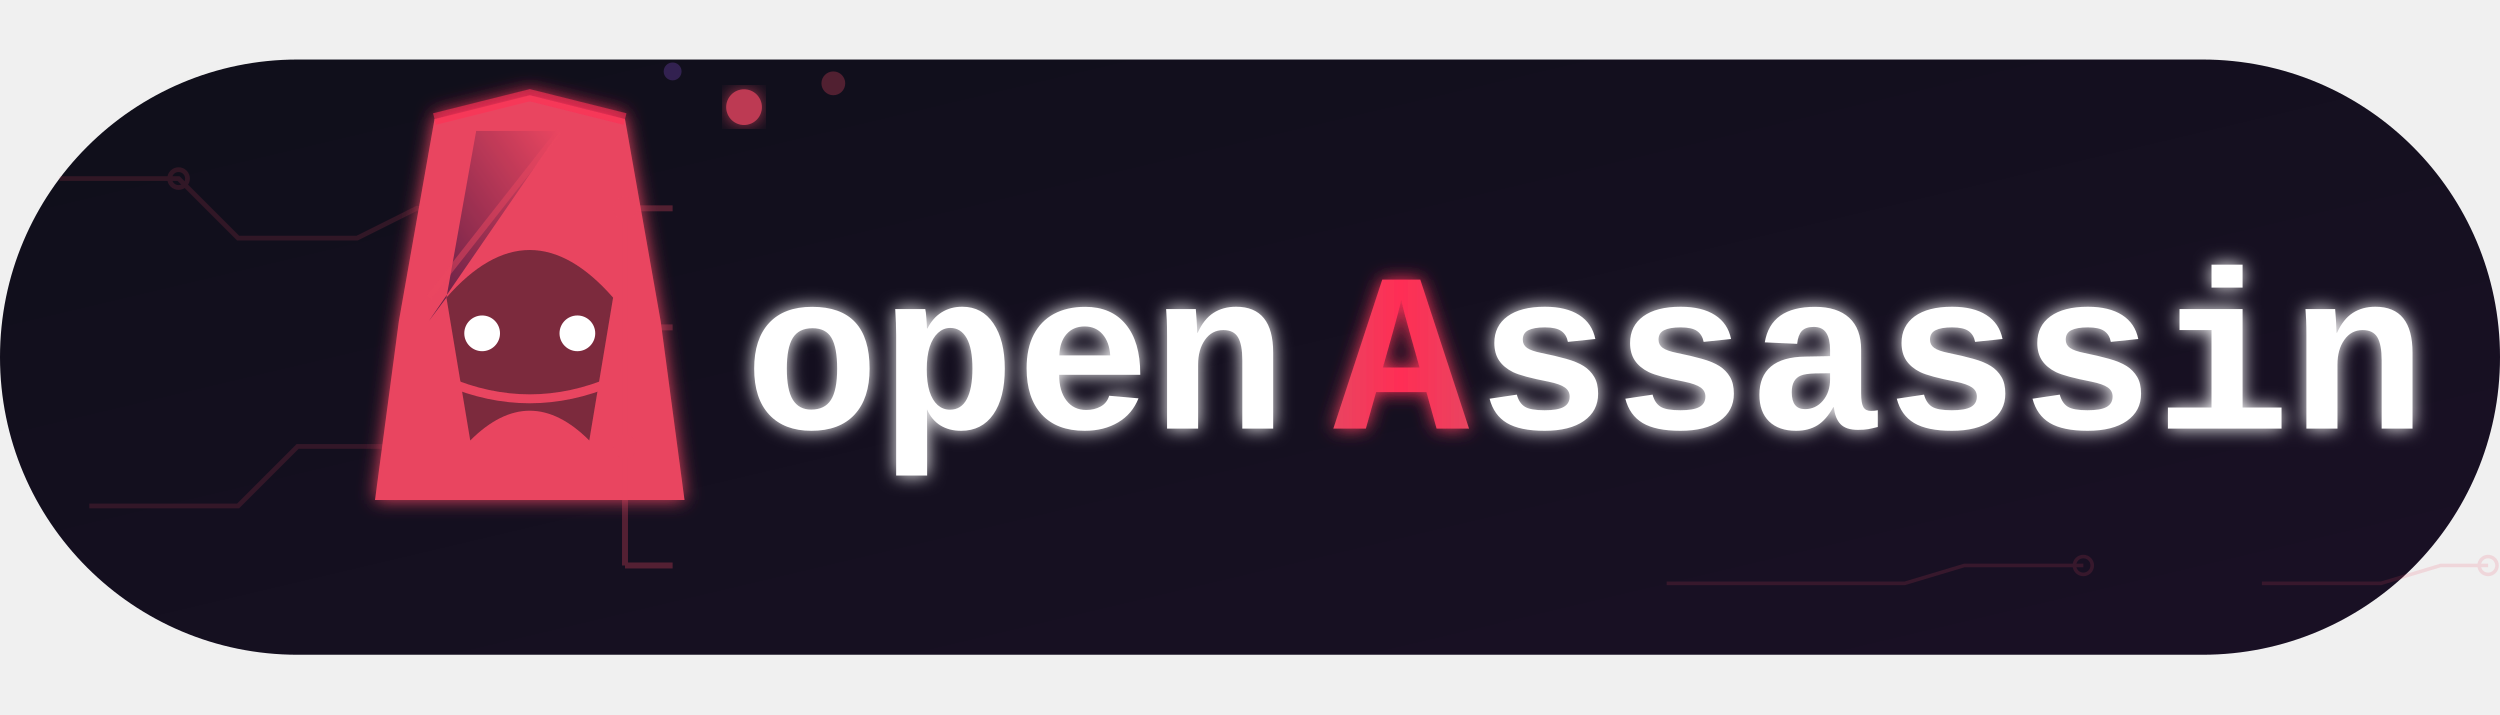
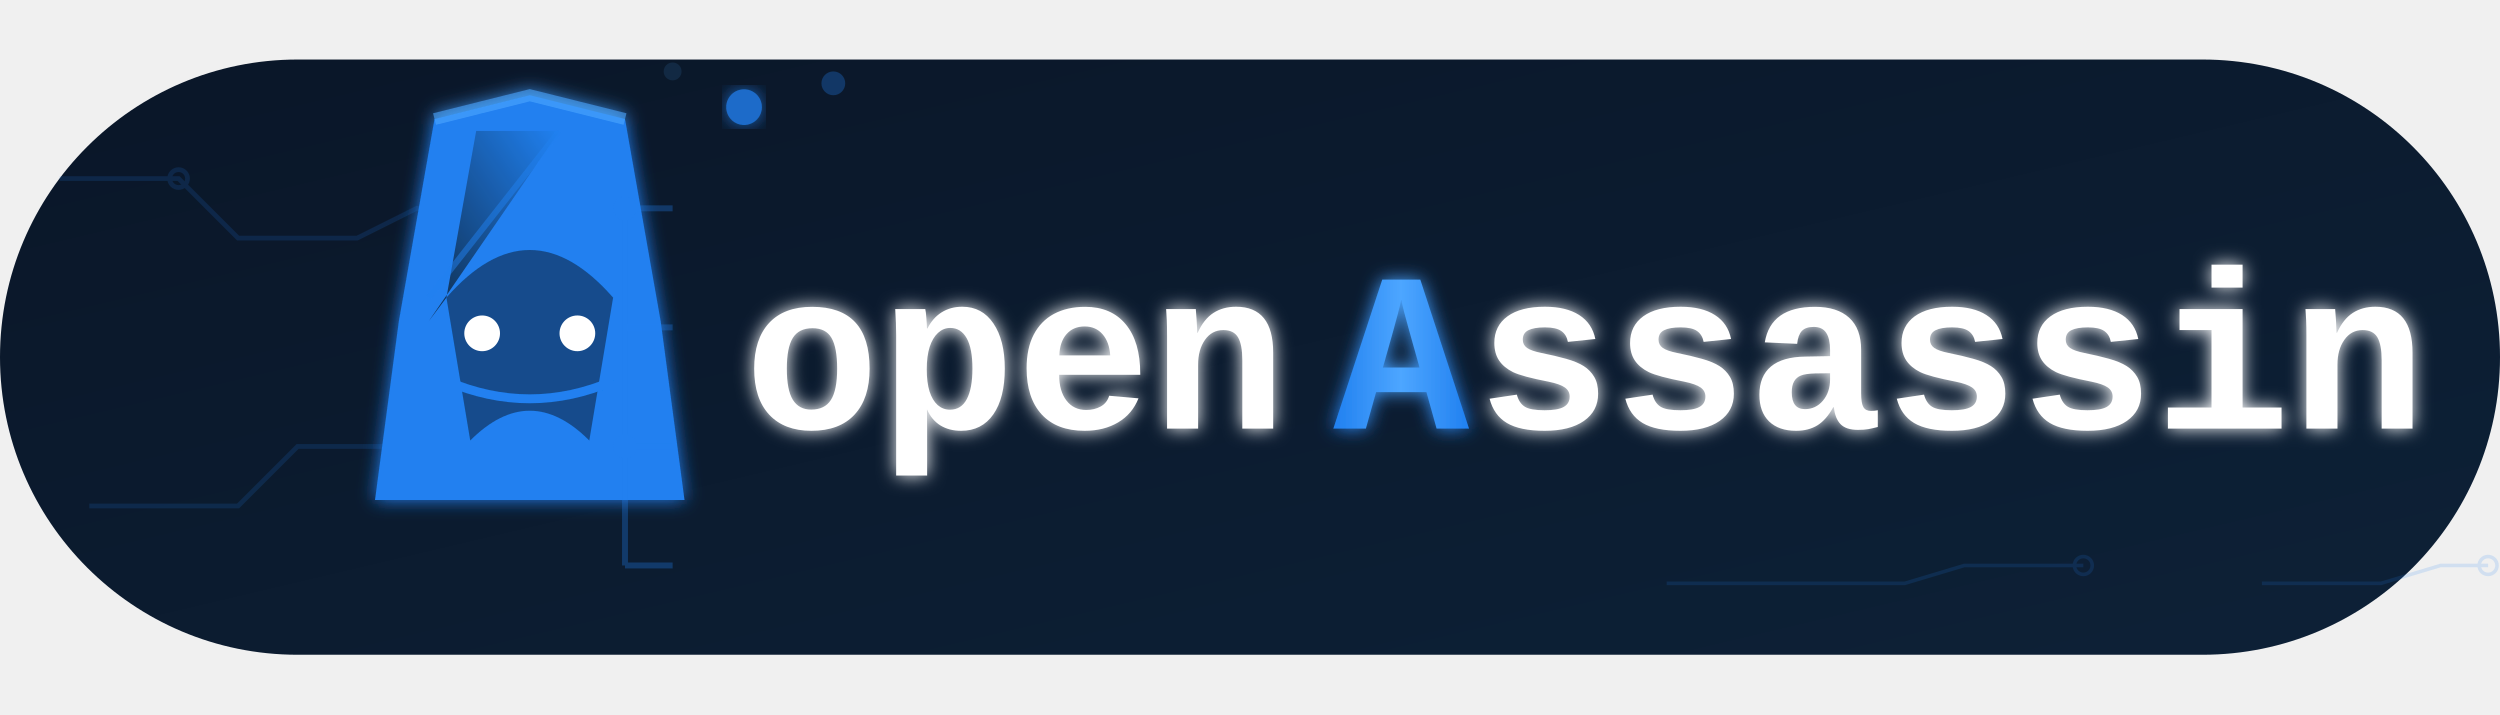
<svg xmlns="http://www.w3.org/2000/svg" viewBox="0 0 420 120" width="420" height="120">
  <defs>
    <linearGradient id="bg" x1="0" y1="0" x2="1" y2="1">
-       <stop offset="0%" stop-color="#0f0f1a" />
-       <stop offset="100%" stop-color="#1a1025" />
+       <stop offset="0%" stop-color="#0a1628" />
+       <stop offset="100%" stop-color="#0d2137" />
    </linearGradient>
    <linearGradient id="redGrad" x1="0" y1="0" x2="1" y2="0">
-       <stop offset="0%" stop-color="#e94560" />
-       <stop offset="50%" stop-color="#ff2d55" />
-       <stop offset="100%" stop-color="#e94560" />
+       <stop offset="0%" stop-color="#2080f0" />
+       <stop offset="50%" stop-color="#4da6ff" />
+       <stop offset="100%" stop-color="#2080f0" />
    </linearGradient>
    <linearGradient id="bladeGrad" x1="0" y1="1" x2="1" y2="0">
-       <stop offset="0%" stop-color="#4a1942" />
-       <stop offset="100%" stop-color="#e94560" />
+       <stop offset="0%" stop-color="#0d2137" />
+       <stop offset="100%" stop-color="#2080f0" />
    </linearGradient>
    <filter id="glow">
      <feGaussianBlur stdDeviation="1.5" result="blur" />
      <feMerge>
        <feMergeNode in="blur" />
        <feMergeNode in="SourceGraphic" />
      </feMerge>
    </filter>
  </defs>
  <rect x="0" y="10" width="420" height="100" rx="50" fill="url(#bg)" />
-   <g stroke="#e94560" stroke-width="0.8" opacity="0.15" fill="none">
+   <g stroke="#2080f0" stroke-width="0.8" opacity="0.15" fill="none">
    <path d="M10,30 L30,30 L40,40 L60,40 L70,35 L90,35" />
    <path d="M15,85 L40,85 L50,75 L70,75 L80,80 L100,80" />
    <circle cx="90" cy="35" r="2" />
    <circle cx="100" cy="80" r="2" />
    <circle cx="30" cy="30" r="1.5" />
    <circle cx="70" cy="75" r="1.5" />
  </g>
  <g transform="translate(45, 16)" filter="url(#glow)">
-     <path d="M28,4 L44,0 L60,4 L66,38 L70,68 L18,68 L22,38 Z" fill="#e94560" />
-     <path d="M30,34 Q44,18 58,34 L54,58 Q44,48 34,58 Z" fill="#0f0f1a" opacity="0.5" />
+     <path d="M28,4 L44,0 L60,4 L66,38 L70,68 L18,68 L22,38 Z" fill="#2080f0" />
+     <path d="M30,34 Q44,18 58,34 L54,58 Q44,48 34,58 Z" fill="#0a1628" opacity="0.5" />
    <circle cx="36" cy="40" r="3" fill="#fff" />
    <circle cx="52" cy="40" r="3" fill="#fff" />
-     <path d="M30,48 Q44,54 58,48" stroke="#e94560" stroke-width="1.5" fill="none" />
-     <path d="M28,4 L44,0 L60,4" stroke="#ff2d55" stroke-width="2" fill="none" opacity="0.6" />
+     <path d="M30,48 Q44,54 58,48" stroke="#2080f0" stroke-width="1.5" fill="none" />
+     <path d="M28,4 L44,0 L60,4" stroke="#4da6ff" stroke-width="2" fill="none" opacity="0.6" />
  </g>
  <g transform="translate(72, 52)" opacity="0.9">
    <path d="M0,2 L22,-30 L8,-30 L3,-2 Z" fill="url(#bladeGrad)" />
-     <path d="M0,-2 L22,-30" stroke="#e94560" stroke-width="1" fill="none" opacity="0.5" />
+     <path d="M0,-2 L22,-30" stroke="#2080f0" stroke-width="1" fill="none" opacity="0.5" />
  </g>
  <g transform="translate(105, 20)" opacity="0.3">
-     <line x1="0" y1="15" x2="0" y2="75" stroke="#e94560" stroke-width="1" />
-     <line x1="0" y1="15" x2="8" y2="15" stroke="#e94560" stroke-width="1" />
-     <line x1="0" y1="35" x2="8" y2="35" stroke="#e94560" stroke-width="1" />
-     <line x1="0" y1="55" x2="8" y2="55" stroke="#e94560" stroke-width="1" />
-     <line x1="0" y1="75" x2="8" y2="75" stroke="#e94560" stroke-width="1" />
-     <circle cx="0" cy="15" r="2" fill="#e94560" />
-     <circle cx="0" cy="55" r="2" fill="#e94560" />
+     <line x1="0" y1="15" x2="0" y2="75" stroke="#2080f0" stroke-width="1" />
+     <line x1="0" y1="15" x2="8" y2="15" stroke="#2080f0" stroke-width="1" />
+     <line x1="0" y1="35" x2="8" y2="35" stroke="#2080f0" stroke-width="1" />
+     <line x1="0" y1="55" x2="8" y2="55" stroke="#2080f0" stroke-width="1" />
+     <line x1="0" y1="75" x2="8" y2="75" stroke="#2080f0" stroke-width="1" />
+     <circle cx="0" cy="15" r="2" fill="#2080f0" />
+     <circle cx="0" cy="55" r="2" fill="#2080f0" />
  </g>
  <g font-family="'Courier New',monospace" font-weight="700" font-size="38" filter="url(#glow)">
    <text x="125" y="72" fill="#ffffff">open</text>
    <text x="224" y="72" fill="url(#redGrad)">A</text>
    <text x="248" y="72" fill="#ffffff">ssassin</text>
  </g>
-   <circle cx="125" cy="18" r="3" fill="#e94560" opacity="0.8" filter="url(#glow)" />
-   <circle cx="113" cy="12" r="1.5" fill="#533483" opacity="0.5" />
-   <circle cx="140" cy="14" r="2" fill="#e94560" opacity="0.3" />
-   <g stroke="#e94560" stroke-width="0.6" opacity="0.15" fill="none">
+   <circle cx="125" cy="18" r="3" fill="#2080f0" opacity="0.8" filter="url(#glow)" />
+   <circle cx="113" cy="12" r="1.5" fill="#1a3a5c" opacity="0.5" />
+   <circle cx="140" cy="14" r="2" fill="#2080f0" opacity="0.3" />
+   <g stroke="#2080f0" stroke-width="0.6" opacity="0.15" fill="none">
    <path d="M280,98 L320,98 L330,95 L350,95" />
    <circle cx="350" cy="95" r="1.5" />
    <path d="M380,98 L400,98 L410,95 L418,95" />
    <circle cx="418" cy="95" r="1.5" />
  </g>
</svg>
